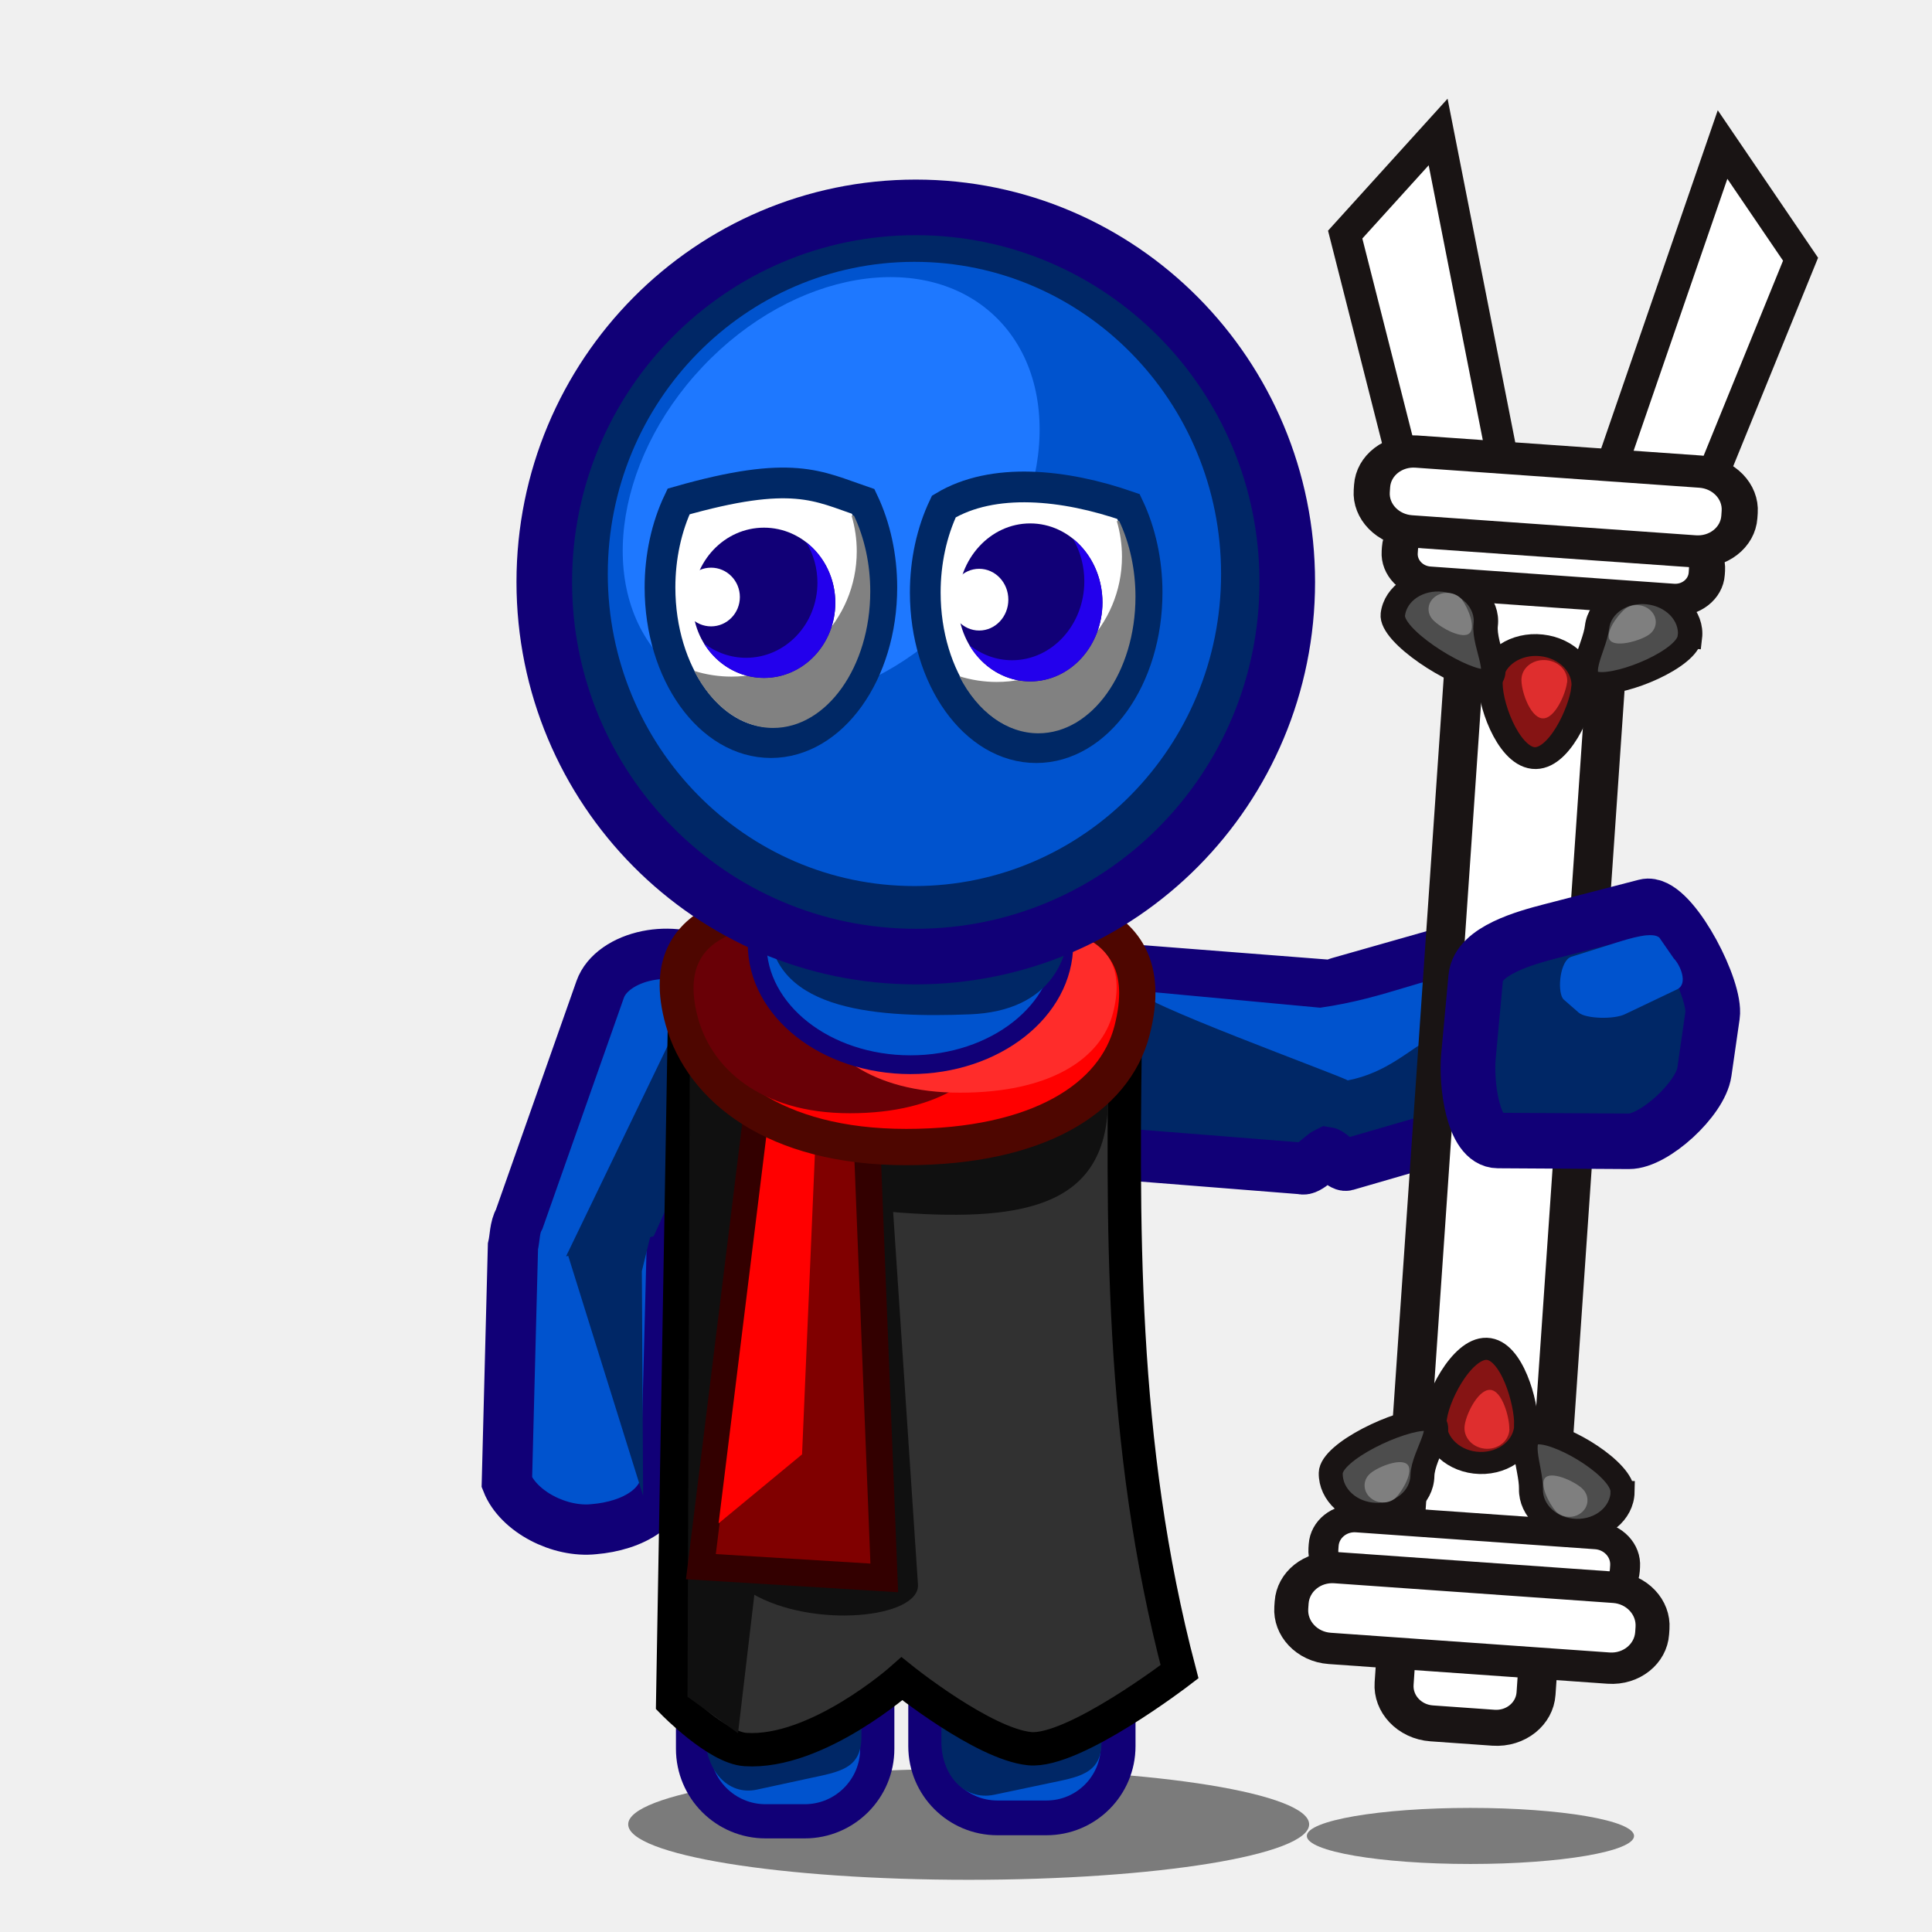
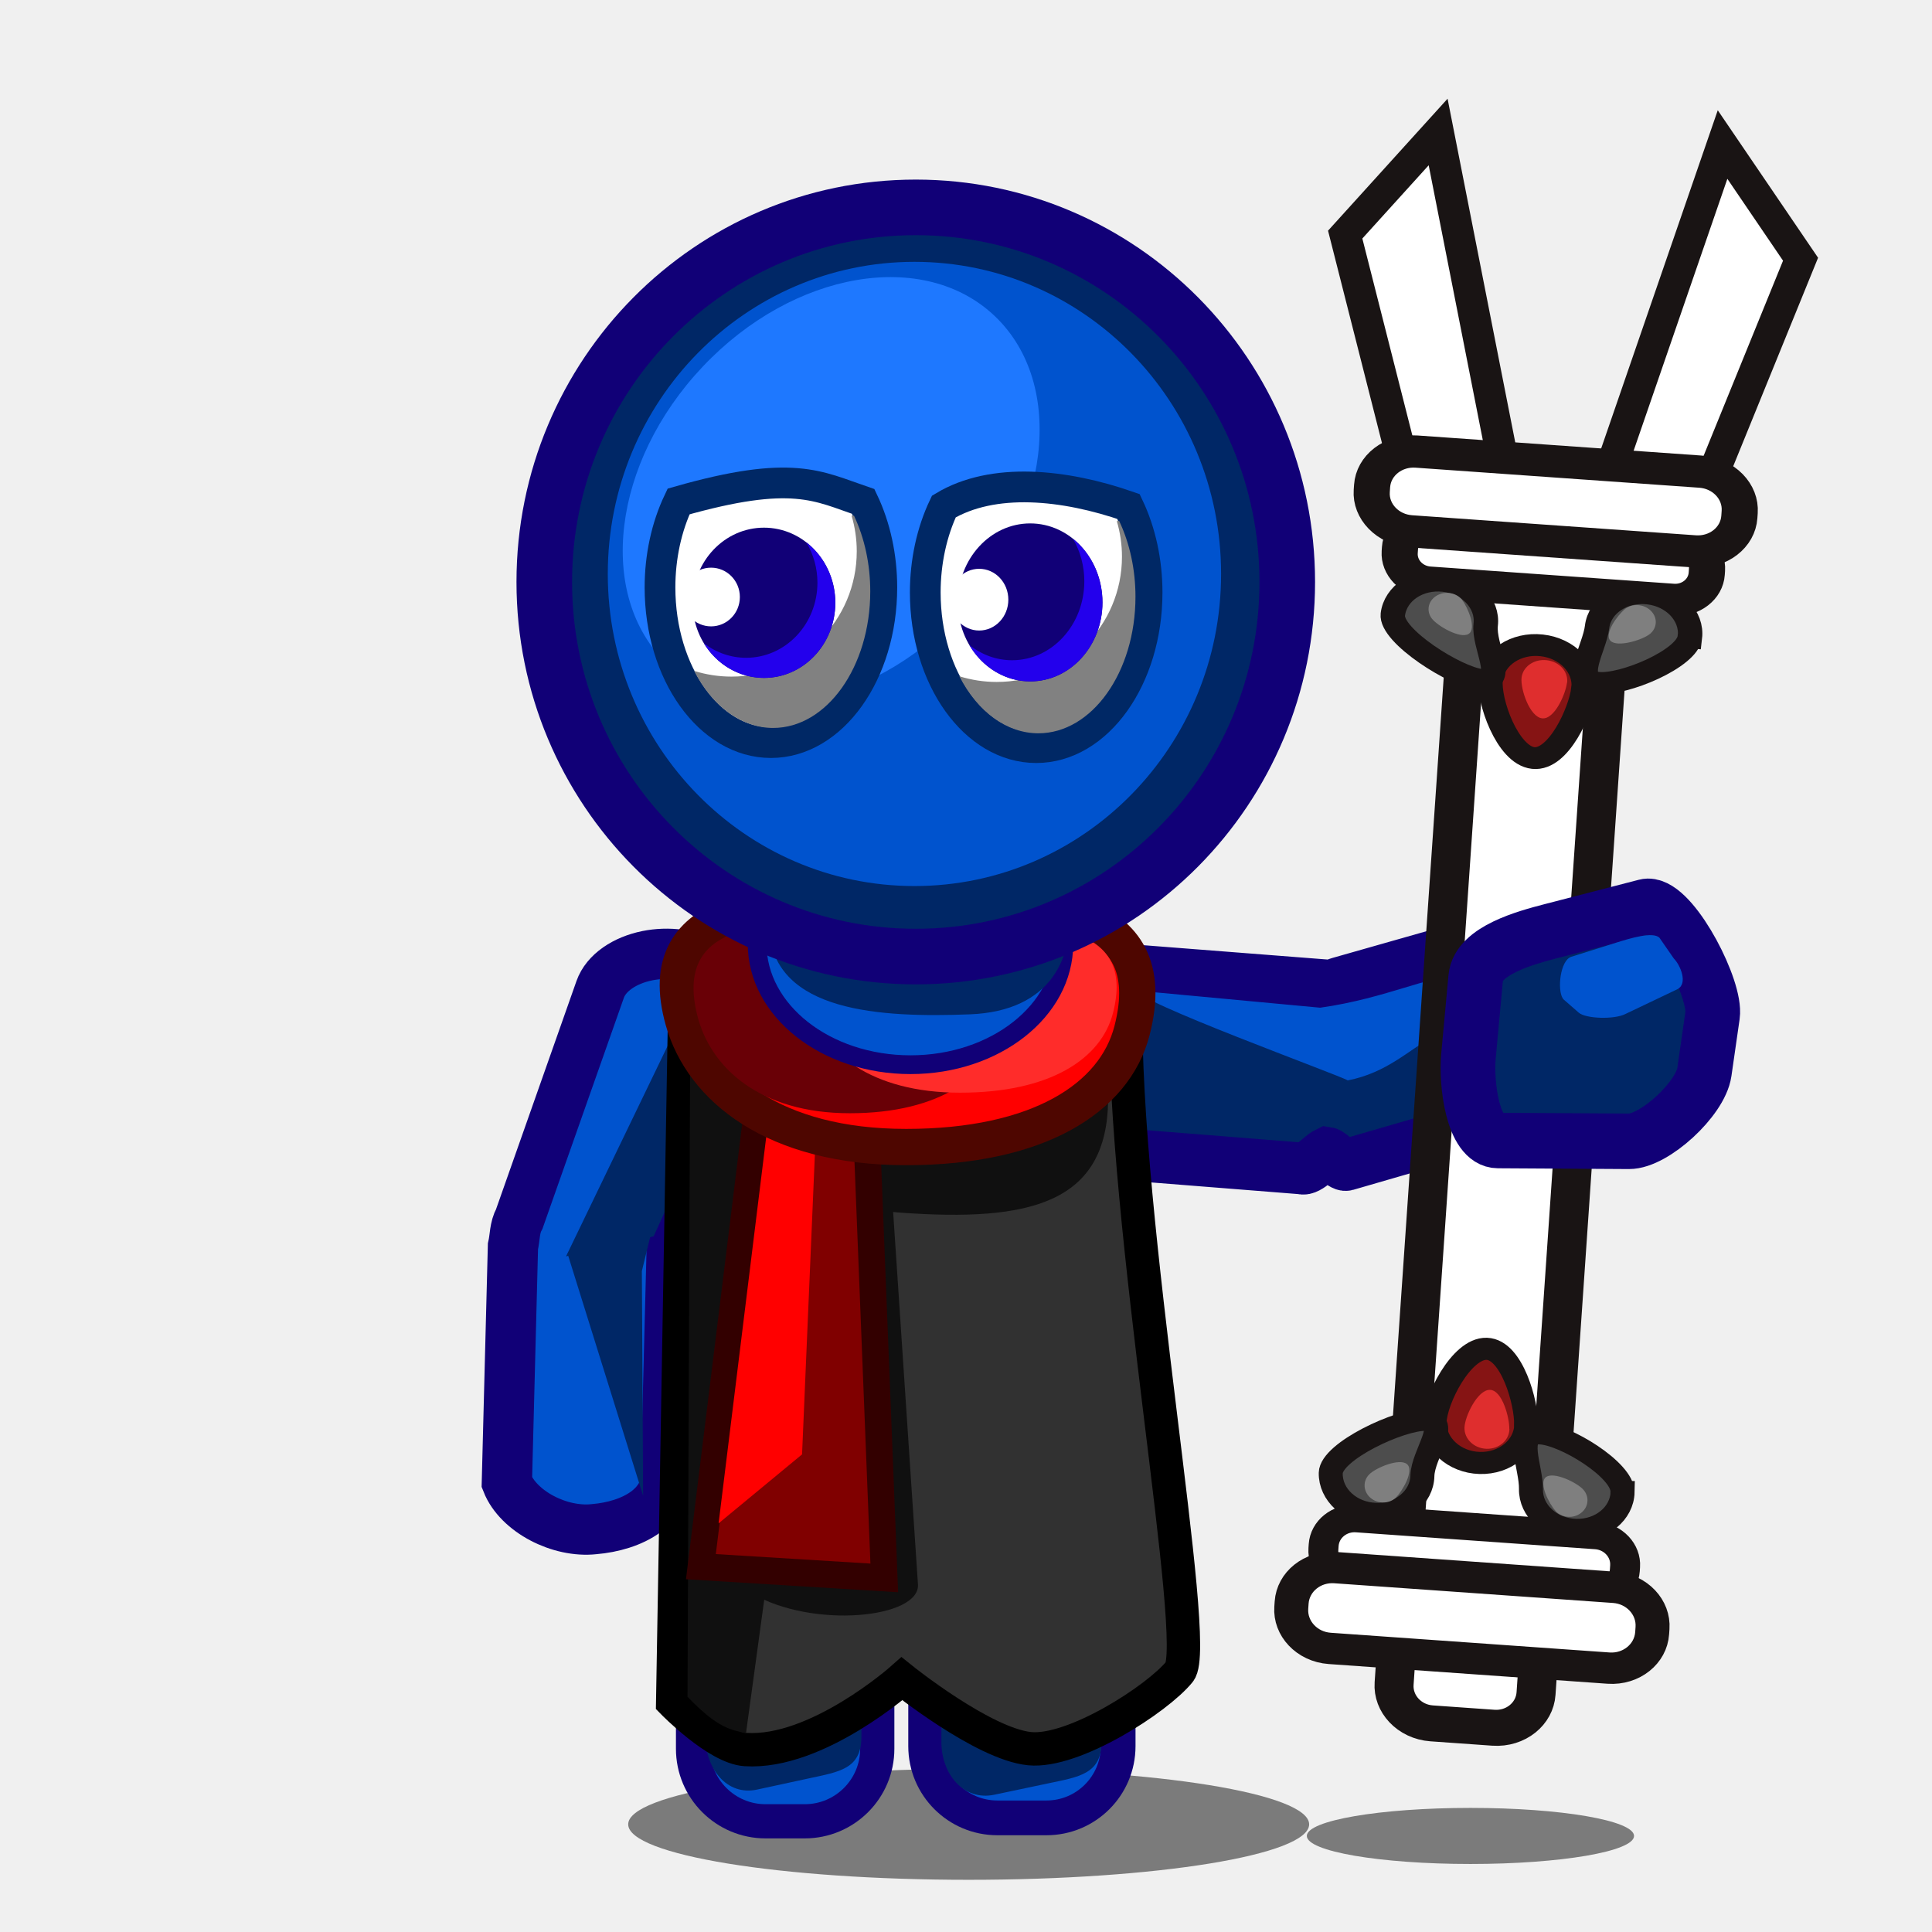
<svg xmlns="http://www.w3.org/2000/svg" width="400" height="400" viewBox="0 0 105.833 105.833" version="1.1" id="svg1" xml:space="preserve">
  <defs id="defs1">
    <linearGradient id="linearGradient13895">
      <stop style="stop-color:#000000;stop-opacity:1;" offset="0" id="stop13893" />
    </linearGradient>
    <filter style="color-interpolation-filters:sRGB;" id="filter14269" x="-0.312" y="-0.296" width="1.623" height="1.592">
      <feGaussianBlur stdDeviation="0.205" result="blur" id="feGaussianBlur14263" />
      <feComposite in="SourceGraphic" in2="blur" operator="in" result="composite1" id="feComposite14265" />
      <feComposite in="composite1" in2="composite1" operator="in" result="composite2" id="feComposite14267" />
    </filter>
    <filter style="color-interpolation-filters:sRGB;" id="filter14269-6" x="-0.312" y="-0.296" width="1.623" height="1.592">
      <feGaussianBlur stdDeviation="0.205" result="blur" id="feGaussianBlur14263-7" />
      <feComposite in="SourceGraphic" in2="blur" operator="in" result="composite1" id="feComposite14265-5" />
      <feComposite in="composite1" in2="composite1" operator="in" result="composite2" id="feComposite14267-3" />
    </filter>
  </defs>
  <g id="layer1">
    <ellipse style="fill:#000000;fill-opacity:0.488;stroke:none;stroke-width:0.569;stroke-linecap:round;stroke-linejoin:round" id="ellipse5" cx="80.549" cy="100.571" rx="8.963" ry="1.536" />
    <ellipse style="fill:#000000;fill-opacity:0.488;stroke:none;stroke-width:1.153;stroke-linecap:round;stroke-linejoin:round" id="path12" cx="53.063" cy="99.936" rx="18.651" ry="3.038" />
    <rect style="fill:#0053ce;fill-opacity:1;stroke:#110077;stroke-width:1.873;stroke-opacity:1" id="rect2199" width="10.092" height="22.584" x="37.964" y="77.185" ry="3.974" />
    <rect style="fill:#0053ce;fill-opacity:1;stroke:#110077;stroke-width:1.903;stroke-opacity:1" id="rect2303" width="10.545" height="22.319" x="50.706" y="77.262" ry="3.927" />
    <path id="rect9714" style="fill:#0053ce;fill-opacity:1;stroke:#110077;stroke-width:2.754;stroke-miterlimit:4;stroke-dasharray:none;stroke-opacity:1" d="m 35.462,52.352 c -1.241,0.25 -2.264,0.934 -2.585,1.846 L 28.45,66.759 c -0.275,0.505 -0.231,1.007 -0.351,1.52 l -0.333,12.926 c 0.63,1.599 2.897,2.769 4.783,2.56 2.017,-0.169 4.243,-1.198 3.943,-3.54 l 0.306,-11.887 c 1.623,-4.27 3.087,-8.624 4.608,-12.938 0.467,-1.326 -0.73,-2.616 -2.683,-2.891 l -1.478,-0.209 c -0.61,-0.086 -1.219,-0.061 -1.783,0.052 z" />
    <path id="path11551" style="fill:#002766;fill-opacity:1;stroke:#110077;stroke-width:2.833;stroke-miterlimit:4;stroke-dasharray:none;stroke-opacity:1" d="m 88.89,57.273 c -0.403,1.405 -1.218,2.509 -2.174,2.781 l -12.978,3.762 c -0.223,0.063 -0.833,-0.634 -1.04,-0.665 -0.305,0.146 -1.073,0.995 -1.38,0.855 L 58.932,63.024 c -1.376,-0.107 -2.104,-2.03 -1.633,-4.31 l 0.354,-1.725 c 0.471,-2.28 1.96,-4.028 3.337,-3.92 l 11.99,0.934 c 0.13,-0.071 0.262,-0.127 0.399,-0.166 l 13.177,-3.747 c 1.391,-0.395 2.54,1.125 2.577,3.406 l 0.029,1.727 c 0.012,0.713 -0.088,1.412 -0.272,2.051 z" />
    <path id="path13" style="fill:#002766;fill-opacity:1;stroke-width:1.899" d="M 35.807,67.722 38.501,61.783 37.771,54.809 31.007,68.822 Z" />
    <path id="rect10" style="fill:#002766;stroke-width:1.538" d="m 41.67,80.299 h 2.491 c 1.676,0 3.026,1.414 3.026,3.17 v 11.674 c 0,1.756 -1.205,1.913 -2.847,2.268 l -2.871,0.621 c -1.642,0.355 -2.824,-1.133 -2.824,-2.889 V 83.468 c 0,-1.756 1.349,-3.17 3.026,-3.17 z" />
    <path id="path10" style="fill:#002766;stroke-width:1.559" d="m 54.675,80.58 h 2.558 c 1.721,0 3.107,1.414 3.107,3.17 v 11.674 c 0,1.756 -1.238,1.913 -2.924,2.268 l -2.949,0.621 C 52.783,98.667 51.568,97.179 51.568,95.423 V 83.749 c 0,-1.756 1.386,-3.17 3.107,-3.17 z" />
-     <path id="rect9738" style="fill:#313131;fill-opacity:1;stroke:#000000;stroke-width:1.828;stroke-miterlimit:4;stroke-dasharray:none;stroke-opacity:1" d="m 37.545,53.172 -0.696,40.078 c 0,0 2.425,2.488 3.99,2.588 3.923,0.252 8.569,-3.876 8.569,-3.876 0,0 4.449,3.575 6.994,3.828 2.407,0.239 8.211,-4.215 8.211,-4.215 -3.296,-12.542 -3.131,-24.617 -2.944,-36.68 z" />
+     <path id="rect9738" style="fill:#313131;fill-opacity:1;stroke:#000000;stroke-width:1.828;stroke-miterlimit:4;stroke-dasharray:none;stroke-opacity:1" d="m 37.545,53.172 -0.696,40.078 c 0,0 2.425,2.488 3.99,2.588 3.923,0.252 8.569,-3.876 8.569,-3.876 0,0 4.449,3.575 6.994,3.828 2.407,0.239 6.995,-2.717 8.211,-4.215 1.216,-1.498 -3.131,-24.617 -2.944,-36.68 z" />
    <path id="rect9" style="fill:#101010;fill-opacity:1;stroke-width:2.137" d="m 39.79,62.821 8.797,-1.509 1.698,25.479 c 0.123,1.853 -5.775,2.452 -9.097,0.495 z" />
-     <path id="path34" style="fill:#101010;fill-opacity:1;stroke:none;stroke-width:1.406;stroke-dasharray:none;stroke-opacity:1" d="m 37.661,92.946 2.767,2 4.623,-39.213 -7.253,-1.18 z" />
+     <path id="path34" style="fill:#101010;fill-opacity:1;stroke:none;stroke-width:1.513;stroke-dasharray:none;stroke-opacity:1" d="m 37.661,92.946 c 1.689,1.766 2.403,1.805 3.204,2 l 5.353,-39.213 -8.399,-1.18 z" />
    <path id="path9" style="fill:#101010;fill-opacity:1;stroke:none;stroke-width:1.788;stroke-dasharray:none" d="m 60.7,60.224 c -0.028,5.739 -4.368,6.704 -11.316,6.207 -6.56,-0.469 -10.149,-2.897 -11.09,-6.188 -1.635,-5.717 4.514,-5.914 11.09,-5.914 6.576,0 11.346,-0.277 11.316,5.896 z" />
    <g id="g15" transform="matrix(3.392903,0.1767098,-0.167832,3.442055,11.85016,8.426586)">
      <path id="rect2" style="fill:#800000;fill-opacity:1;stroke:#330000;stroke-width:0.428;stroke-dasharray:none;stroke-opacity:1" d="m 9.457,14.798 h 1.766 l 0.652,7.256 -2.962,-0.027 z" />
      <path id="path35" style="fill:#ff0000;fill-opacity:1;stroke:none;stroke-width:0.428;stroke-dasharray:none;stroke-opacity:1" d="m 9.707,14.096 0.71,-0.019 0.037,6.084 -1.29,1.164 z" />
    </g>
    <path d="m 72.317,55.201 c 3.628,-0.506 6.353,-1.9 6.873,-1.505 l 0.595,1.146 c 0.4,0.304 0.973,1.259 0.421,1.645 l -1.729,0.321 c -1.303,0.695 -2.483,1.953 -4.649,2.375 -0.402,-0.264 -11.968,-4.464 -11.464,-4.91 z" style="fill:#0053ce;fill-opacity:1;stroke:none;stroke-width:0.924" id="path1" />
    <path id="ellipse1" style="fill:#ff0000;stroke:#4e0600;stroke-width:1.988;stroke-dasharray:none" d="m 62.012,56.451 c -0.955,3.704 -5.134,6.383 -12.375,6.383 -7.241,0 -11.175,-3.252 -12.212,-6.947 -1.801,-6.418 4.97,-6.639 12.212,-6.639 7.242,0 14.176,0.221 12.375,7.203 z" />
    <path id="path6" style="fill:#690006;fill-opacity:1;stroke:none;stroke-width:1.447;stroke-dasharray:none" d="m 55.029,56.045 c -0.654,2.865 -3.515,4.937 -8.474,4.937 -4.959,0 -7.652,-2.515 -8.362,-5.373 -1.233,-4.964 3.403,-5.135 8.362,-5.135 4.959,0 9.707,0.171 8.474,5.572 z" />
    <path id="path2" style="fill:#ff2c2a;fill-opacity:1;stroke:none;stroke-width:1.355;stroke-dasharray:none" d="m 60.972,55.479 c -0.647,2.54 -3.475,4.377 -8.378,4.377 -4.902,0 -7.565,-2.23 -8.267,-4.764 -1.219,-4.401 3.365,-4.553 8.267,-4.553 4.902,0 9.597,0.151 8.378,4.939 z" />
    <ellipse style="fill:#0053ce;fill-opacity:1;stroke:#110077;stroke-width:1.028;stroke-miterlimit:4;stroke-dasharray:none;stroke-opacity:1" id="path11105" cx="49.876" cy="51.713" rx="8.399" ry="6.61" />
    <path id="ellipse2" style="fill:#002766;stroke-width:0.917" d="m 42.133,50.983 c 0.331,4.449 6.079,4.773 10.997,4.581 4.472,-0.174 5.792,-3.181 5.375,-6.163 -0.417,-2.982 -4.433,-5.035 -8.867,-4.435 -4.433,0.6 -7.728,3.015 -7.505,6.017 z" />
    <g id="g12" transform="matrix(3.885261,0.2746168,-0.2463035,3.582866,-63.16942,-7.623413)">
      <path id="path15" style="fill:#ffffff;fill-opacity:1;stroke:#191414;stroke-width:0.444;stroke-dasharray:none" d="M 35.415,3 36.62,1.339 37.946,6.676 36.861,7.772 Z" />
      <rect style="fill:#ffffff;stroke:#191414;stroke-width:0.549;stroke-miterlimit:4;stroke-dasharray:none;stroke-opacity:1" id="rect2963" width="2.001" height="17.948" x="37.499" y="7.611" ry="0.565" />
      <path id="path7" style="fill:#ffffff;fill-opacity:1;stroke:#191414;stroke-width:0.444;stroke-dasharray:none" d="M 41.828,2.885 40.623,1.224 39.297,6.561 40.381,7.656 Z" />
      <g id="g6" transform="matrix(-1.790266,0,0,-1.732362,90.68463,21)" style="stroke-width:0.284;stroke-dasharray:none">
        <rect style="fill:#ffffff;stroke:#191414;stroke-width:0.284;stroke-miterlimit:4;stroke-dasharray:none;stroke-opacity:1" id="rect5" width="2.418" height="0.535" x="27.856" y="7.386" ry="0.25" />
        <rect style="fill:#ffffff;stroke:#191414;stroke-width:0.284;stroke-miterlimit:4;stroke-dasharray:none;stroke-opacity:1" id="rect6" width="2.895" height="0.704" x="27.631" y="7.825" ry="0.33" />
      </g>
      <g id="g22" transform="matrix(1.788493,0.07707202,-0.07964813,1.730646,-12.88235,5.054394)">
        <path id="path17" style="fill:#861414;fill-opacity:1;stroke:#191414;stroke-width:0.192" d="m 29.179,1.362 c 0,0.189 -0.126,0.651 -0.328,0.651 -0.203,2e-7 -0.405,-0.461 -0.405,-0.651 0,-0.189 0.164,-0.343 0.367,-0.343 0.203,3e-7 0.367,0.154 0.367,0.343 z" />
        <path id="path18" style="fill:#4d4d4d;stroke:#191414;stroke-width:0.192" d="m 28.357,0.893 c 0,0.189 0.22,0.487 0.017,0.487 -0.203,2e-7 -0.751,-0.298 -0.751,-0.487 0,-0.189 0.164,-0.343 0.367,-0.343 0.203,2.9e-7 0.367,0.154 0.367,0.343 z" />
        <path id="path19" style="fill:#4d4d4d;stroke:#191414;stroke-width:0.192" d="m 29.961,0.805 c 0,0.189 -0.472,0.487 -0.674,0.487 -0.203,2e-7 -0.059,-0.298 -0.059,-0.487 0,-0.189 0.164,-0.343 0.367,-0.343 0.203,2.9e-7 0.367,0.154 0.367,0.343 z" />
        <path id="path20" style="fill:#df2e2e;fill-opacity:1;stroke:none;stroke-width:0.097" d="m 29.045,1.321 c 0,0.098 -0.062,0.336 -0.161,0.336 -0.099,1e-7 -0.198,-0.238 -0.198,-0.336 0,-0.098 0.08,-0.177 0.18,-0.177 0.099,2e-7 0.18,0.079 0.18,0.177 z" />
        <path id="path21" style="fill:#7f7f7f;fill-opacity:1;stroke:none;stroke-width:0.078" d="m 28.15,0.699 c 0.052,0.06 0.142,0.238 0.082,0.291 -0.061,0.053 -0.249,-0.039 -0.301,-0.099 -0.052,-0.06 -0.046,-0.151 0.015,-0.204 0.061,-0.053 0.152,-0.048 0.205,0.012 z" />
        <path id="path22" style="fill:#7f7f7f;fill-opacity:1;stroke:none;stroke-width:0.078" d="m 29.428,0.622 c -0.052,0.06 -0.142,0.238 -0.082,0.291 0.061,0.053 0.249,-0.039 0.301,-0.099 0.052,-0.06 0.046,-0.151 -0.015,-0.204 -0.061,-0.053 -0.152,-0.048 -0.205,0.012 z" />
      </g>
      <rect style="fill:#ffffff;stroke:#191414;stroke-width:0.421;stroke-miterlimit:4;stroke-dasharray:none;stroke-opacity:1" id="rect4" width="4.25" height="0.938" x="36.377" y="22.523" ry="0.439" />
      <rect style="fill:#ffffff;stroke:#191414;stroke-width:0.478;stroke-miterlimit:4;stroke-dasharray:none;stroke-opacity:1" id="rect3" width="5.088" height="1.235" x="35.983" y="23.293" ry="0.578" />
      <g id="g28" transform="matrix(1.755598,-0.07802106,-0.07818321,-1.751957,-12.01816,25.57856)">
        <path id="path23" style="fill:#861414;fill-opacity:1;stroke:#191414;stroke-width:0.192" d="m 29.179,1.362 c 0,0.189 -0.126,0.651 -0.328,0.651 -0.203,2e-7 -0.405,-0.461 -0.405,-0.651 0,-0.189 0.164,-0.343 0.367,-0.343 0.203,3e-7 0.367,0.154 0.367,0.343 z" />
        <path id="path24" style="fill:#4d4d4d;stroke:#191414;stroke-width:0.192" d="m 28.357,0.893 c 0,0.189 0.22,0.487 0.017,0.487 -0.203,2e-7 -0.751,-0.298 -0.751,-0.487 0,-0.189 0.164,-0.343 0.367,-0.343 0.203,2.9e-7 0.367,0.154 0.367,0.343 z" />
        <path id="path25" style="fill:#4d4d4d;stroke:#191414;stroke-width:0.192" d="m 29.961,0.805 c 0,0.189 -0.472,0.487 -0.674,0.487 -0.203,2e-7 -0.059,-0.298 -0.059,-0.487 0,-0.189 0.164,-0.343 0.367,-0.343 0.203,2.9e-7 0.367,0.154 0.367,0.343 z" />
        <path id="path26" style="fill:#df2e2e;fill-opacity:1;stroke:none;stroke-width:0.097" d="m 29.045,1.321 c 0,0.098 -0.062,0.336 -0.161,0.336 -0.099,1e-7 -0.198,-0.238 -0.198,-0.336 0,-0.098 0.08,-0.177 0.18,-0.177 0.099,2e-7 0.18,0.079 0.18,0.177 z" />
        <path id="path27" style="fill:#7f7f7f;fill-opacity:1;stroke:none;stroke-width:0.078" d="m 28.15,0.699 c 0.052,0.06 0.142,0.238 0.082,0.291 -0.061,0.053 -0.249,-0.039 -0.301,-0.099 -0.052,-0.06 -0.046,-0.151 0.015,-0.204 0.061,-0.053 0.152,-0.048 0.205,0.012 z" />
        <path id="path28" style="fill:#7f7f7f;fill-opacity:1;stroke:none;stroke-width:0.078" d="m 29.428,0.622 c -0.052,0.06 -0.142,0.238 -0.082,0.291 0.061,0.053 0.249,-0.039 0.301,-0.099 0.052,-0.06 0.046,-0.151 -0.015,-0.204 -0.061,-0.053 -0.152,-0.048 -0.205,0.012 z" />
      </g>
    </g>
    <g id="g11" transform="matrix(3.364827,0.4721237,-0.4652822,3.414304,15.42286,-2.302472)">
      <path d="m 23.933,11.909 c -0.028,-9.52e-4 -0.054,0.003 -0.078,0.013 l -1.457,0.594 c -0.382,0.156 -1.121,0.465 -1.102,0.898 l 0.055,1.255 c 0.019,0.433 0.251,1.315 0.654,1.261 l 2.095,-0.277 c 0.403,-0.053 1.05,-0.823 1.054,-1.257 l 0.007,-0.911 c 0.003,-0.407 -0.812,-1.562 -1.229,-1.576 z" style="fill:#002766;fill-opacity:1;stroke:#110077;stroke-width:0.882;stroke-dasharray:none;stroke-opacity:1" id="path32" />
      <path d="m 22.748,12.895 c 0.01,-0.009 0.021,-0.016 0.032,-0.021 l 0.703,-0.329 c 0.185,-0.086 0.543,-0.252 0.661,-0.164 l 0.274,0.294 c 0.118,0.088 0.287,0.365 0.124,0.477 l -0.778,0.506 c -0.163,0.112 -0.621,0.162 -0.747,0.08 l -0.265,-0.171 c -0.118,-0.077 -0.153,-0.544 -0.004,-0.673 z" style="fill:#0053ce;fill-opacity:1;stroke:none;stroke-width:0.27" id="path33" />
    </g>
    <path id="rect8" style="fill:#002766;fill-opacity:1;stroke-width:1.899" d="m 35.993,66.217 -0.833,3.414 0.07,12.311 -4.144,-13.279 z" />
    <ellipse style="fill:#002766;fill-opacity:1;stroke:#110077;stroke-width:3.045;stroke-miterlimit:4;stroke-dasharray:none;stroke-opacity:1" id="path9279" cx="-50.165" cy="31.88" rx="20.35" ry="20.52" transform="scale(-1,1)" />
    <ellipse style="fill:#0053ce;fill-opacity:1;stroke:none;stroke-width:1.014;stroke-miterlimit:4;stroke-dasharray:none;stroke-opacity:1" id="ellipse9379" cx="-50.092" cy="31.44" rx="16.798" ry="17.097" transform="scale(-1,1)" />
    <ellipse style="fill:#1e78ff;fill-opacity:1;stroke:none;stroke-width:2.699;stroke-dasharray:none;stroke-opacity:1" id="path11" cx="-51.53" cy="-12.25" rx="9.764" ry="13.088" transform="matrix(-0.7201767,-0.6937907,-0.6873551,0.7263215,0,0)" />
    <path id="path9421" style="fill:#ffffff;fill-opacity:1;stroke:#002865;stroke-width:1.683;stroke-miterlimit:4;stroke-dasharray:none;stroke-opacity:1" d="m 61.819,27.746 c 0.664,1.395 1.018,3.034 1.018,4.709 -2.96e-4,4.694 -2.72,8.5 -6.076,8.5 -3.355,-5.6e-5 -6.076,-3.805 -6.076,-8.5 1.7e-5,-1.676 0.354,-3.314 1.018,-4.709 2.693,-1.622 6.602,-1.225 10.116,0 z" />
    <path id="path3" style="fill:#ffffff;fill-opacity:1;stroke:#002865;stroke-width:1.683;stroke-miterlimit:4;stroke-dasharray:none;stroke-opacity:1" d="m 47.288,27.47 c 0.664,1.395 1.018,3.034 1.018,4.709 -2.95e-4,4.694 -2.72,8.5 -6.076,8.5 -3.355,-5.7e-5 -6.076,-3.805 -6.076,-8.5 1.6e-5,-1.676 0.354,-3.314 1.018,-4.709 6.258,-1.786 7.641,-0.84 10.116,0 z" />
    <path id="path14" style="fill:#818181;fill-opacity:1;stroke:none;stroke-width:1.166;stroke-miterlimit:4;stroke-dasharray:none;stroke-opacity:1" d="m 61.309,28.541 a 5.321,7.483 0 0 1 0.891,4.146 5.321,7.483 0 0 1 -5.321,7.482 5.321,7.483 0 0 1 -4.325,-3.124 6.864,6.864 0 0 0 2.042,0.312 6.864,6.864 0 0 0 6.864,-6.864 6.864,6.864 0 0 0 -0.283,-1.951 z" />
    <path id="path5" style="fill:#818181;fill-opacity:1;stroke:none;stroke-width:1.166;stroke-miterlimit:4;stroke-dasharray:none;stroke-opacity:1" d="m 46.781,28.248 a 5.321,7.483 0 0 1 0.891,4.146 5.321,7.483 0 0 1 -5.321,7.482 5.321,7.483 0 0 1 -4.325,-3.124 6.864,6.864 0 0 0 2.042,0.312 6.864,6.864 0 0 0 6.864,-6.864 6.864,6.864 0 0 0 -0.283,-1.951 z" />
    <ellipse style="fill:#110077;fill-opacity:1;stroke:none;stroke-width:3.746" id="ellipse7" cx="-41.85" cy="33.02" rx="3.907" ry="4.115" transform="scale(-1,1)" />
    <path id="path8" style="fill:#2300ec;fill-opacity:1;stroke:none;stroke-width:3.746" d="m 44.165,29.705 a 3.907,4.115 0 0 1 1.592,3.316 3.907,4.115 0 0 1 -3.908,4.115 3.907,4.115 0 0 1 -3.293,-1.902 3.907,4.115 0 0 0 2.314,0.799 3.907,4.115 0 0 0 3.908,-4.115 3.907,4.115 0 0 0 -0.612,-2.213 z" />
    <ellipse style="fill:#ffffff;fill-opacity:1;stroke:none;stroke-width:1.488" id="circle8" cx="-38.952" cy="32.704" rx="1.577" ry="1.608" transform="scale(-1,1)" />
    <ellipse style="fill:#110077;fill-opacity:1;stroke:none;stroke-width:3.867" id="ellipse3" cx="-56.433" cy="32.999" rx="3.959" ry="4.327" transform="scale(-1,1)" />
    <path id="path4" style="fill:#2300ec;fill-opacity:1;stroke:none;stroke-width:3.867" d="m 58.778,29.513 a 3.959,4.327 0 0 1 1.613,3.487 3.959,4.327 0 0 1 -3.959,4.327 3.959,4.327 0 0 1 -3.337,-2 3.959,4.327 0 0 0 2.344,0.84 3.959,4.327 0 0 0 3.959,-4.327 3.959,4.327 0 0 0 -0.621,-2.327 z" />
    <ellipse style="fill:#ffffff;fill-opacity:1;stroke:none;stroke-width:1.536" id="ellipse4" cx="-53.638" cy="32.849" rx="1.598" ry="1.691" transform="scale(-1,1)" />
  </g>
</svg>
